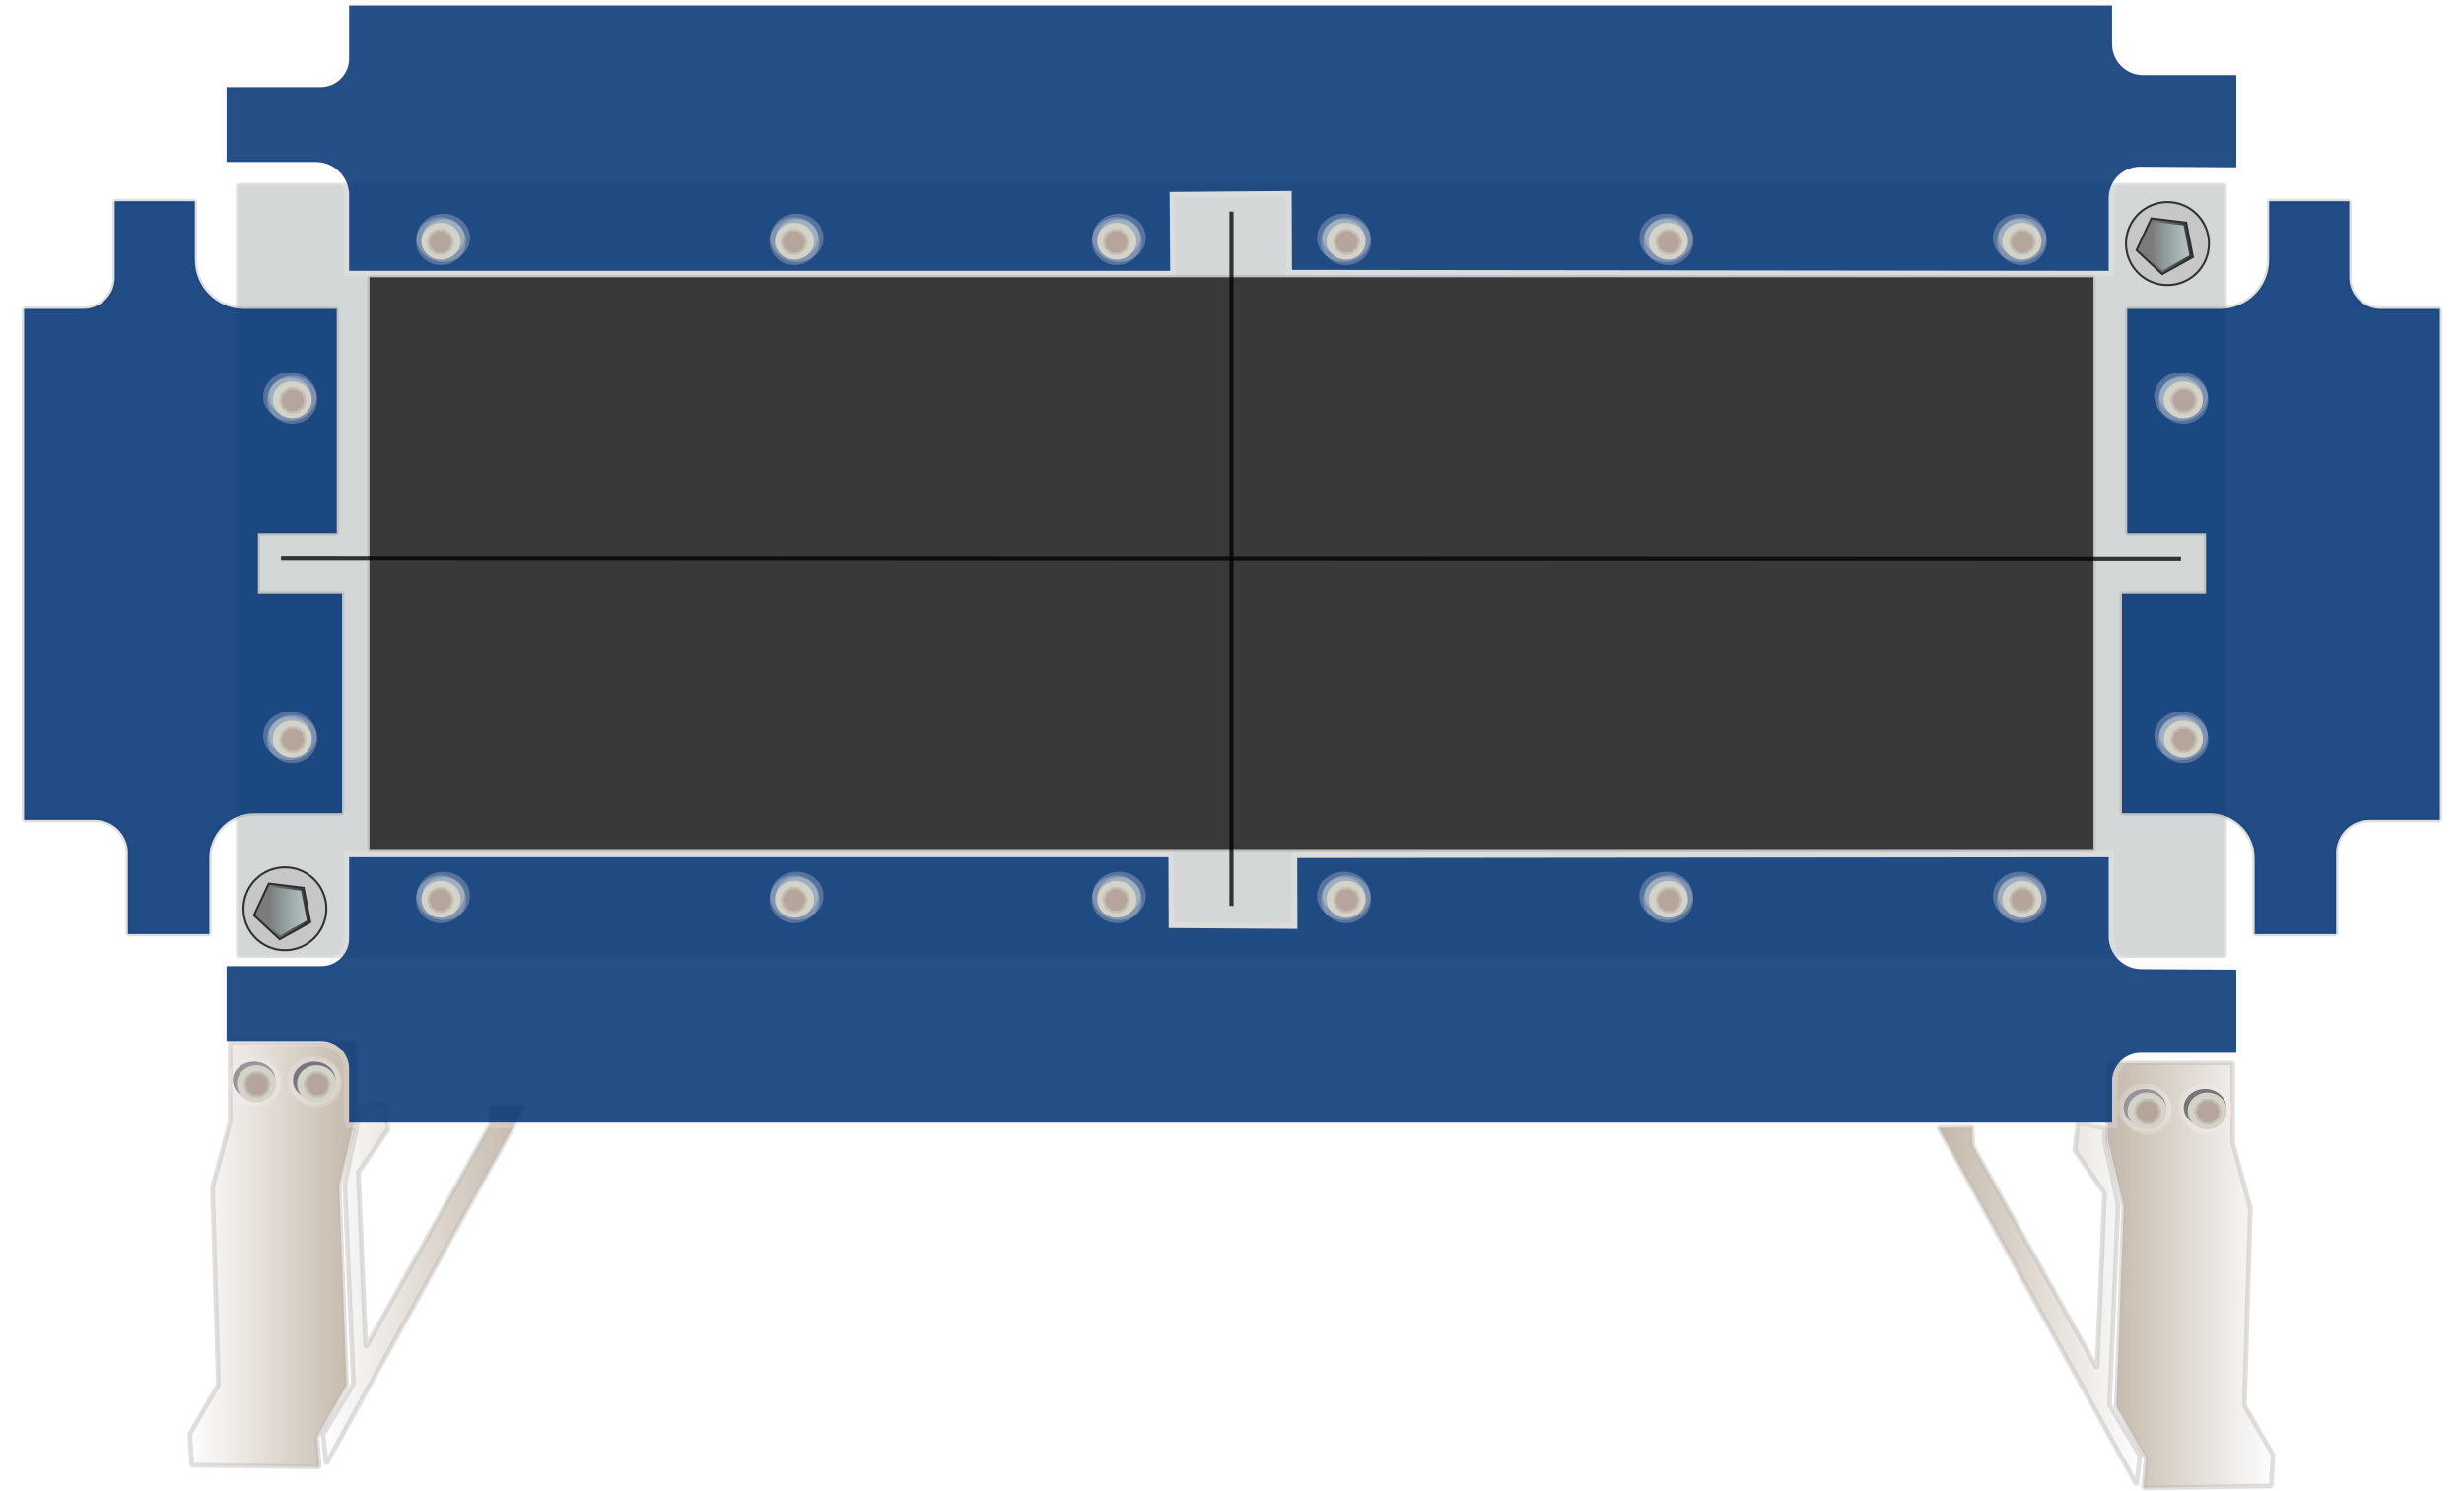
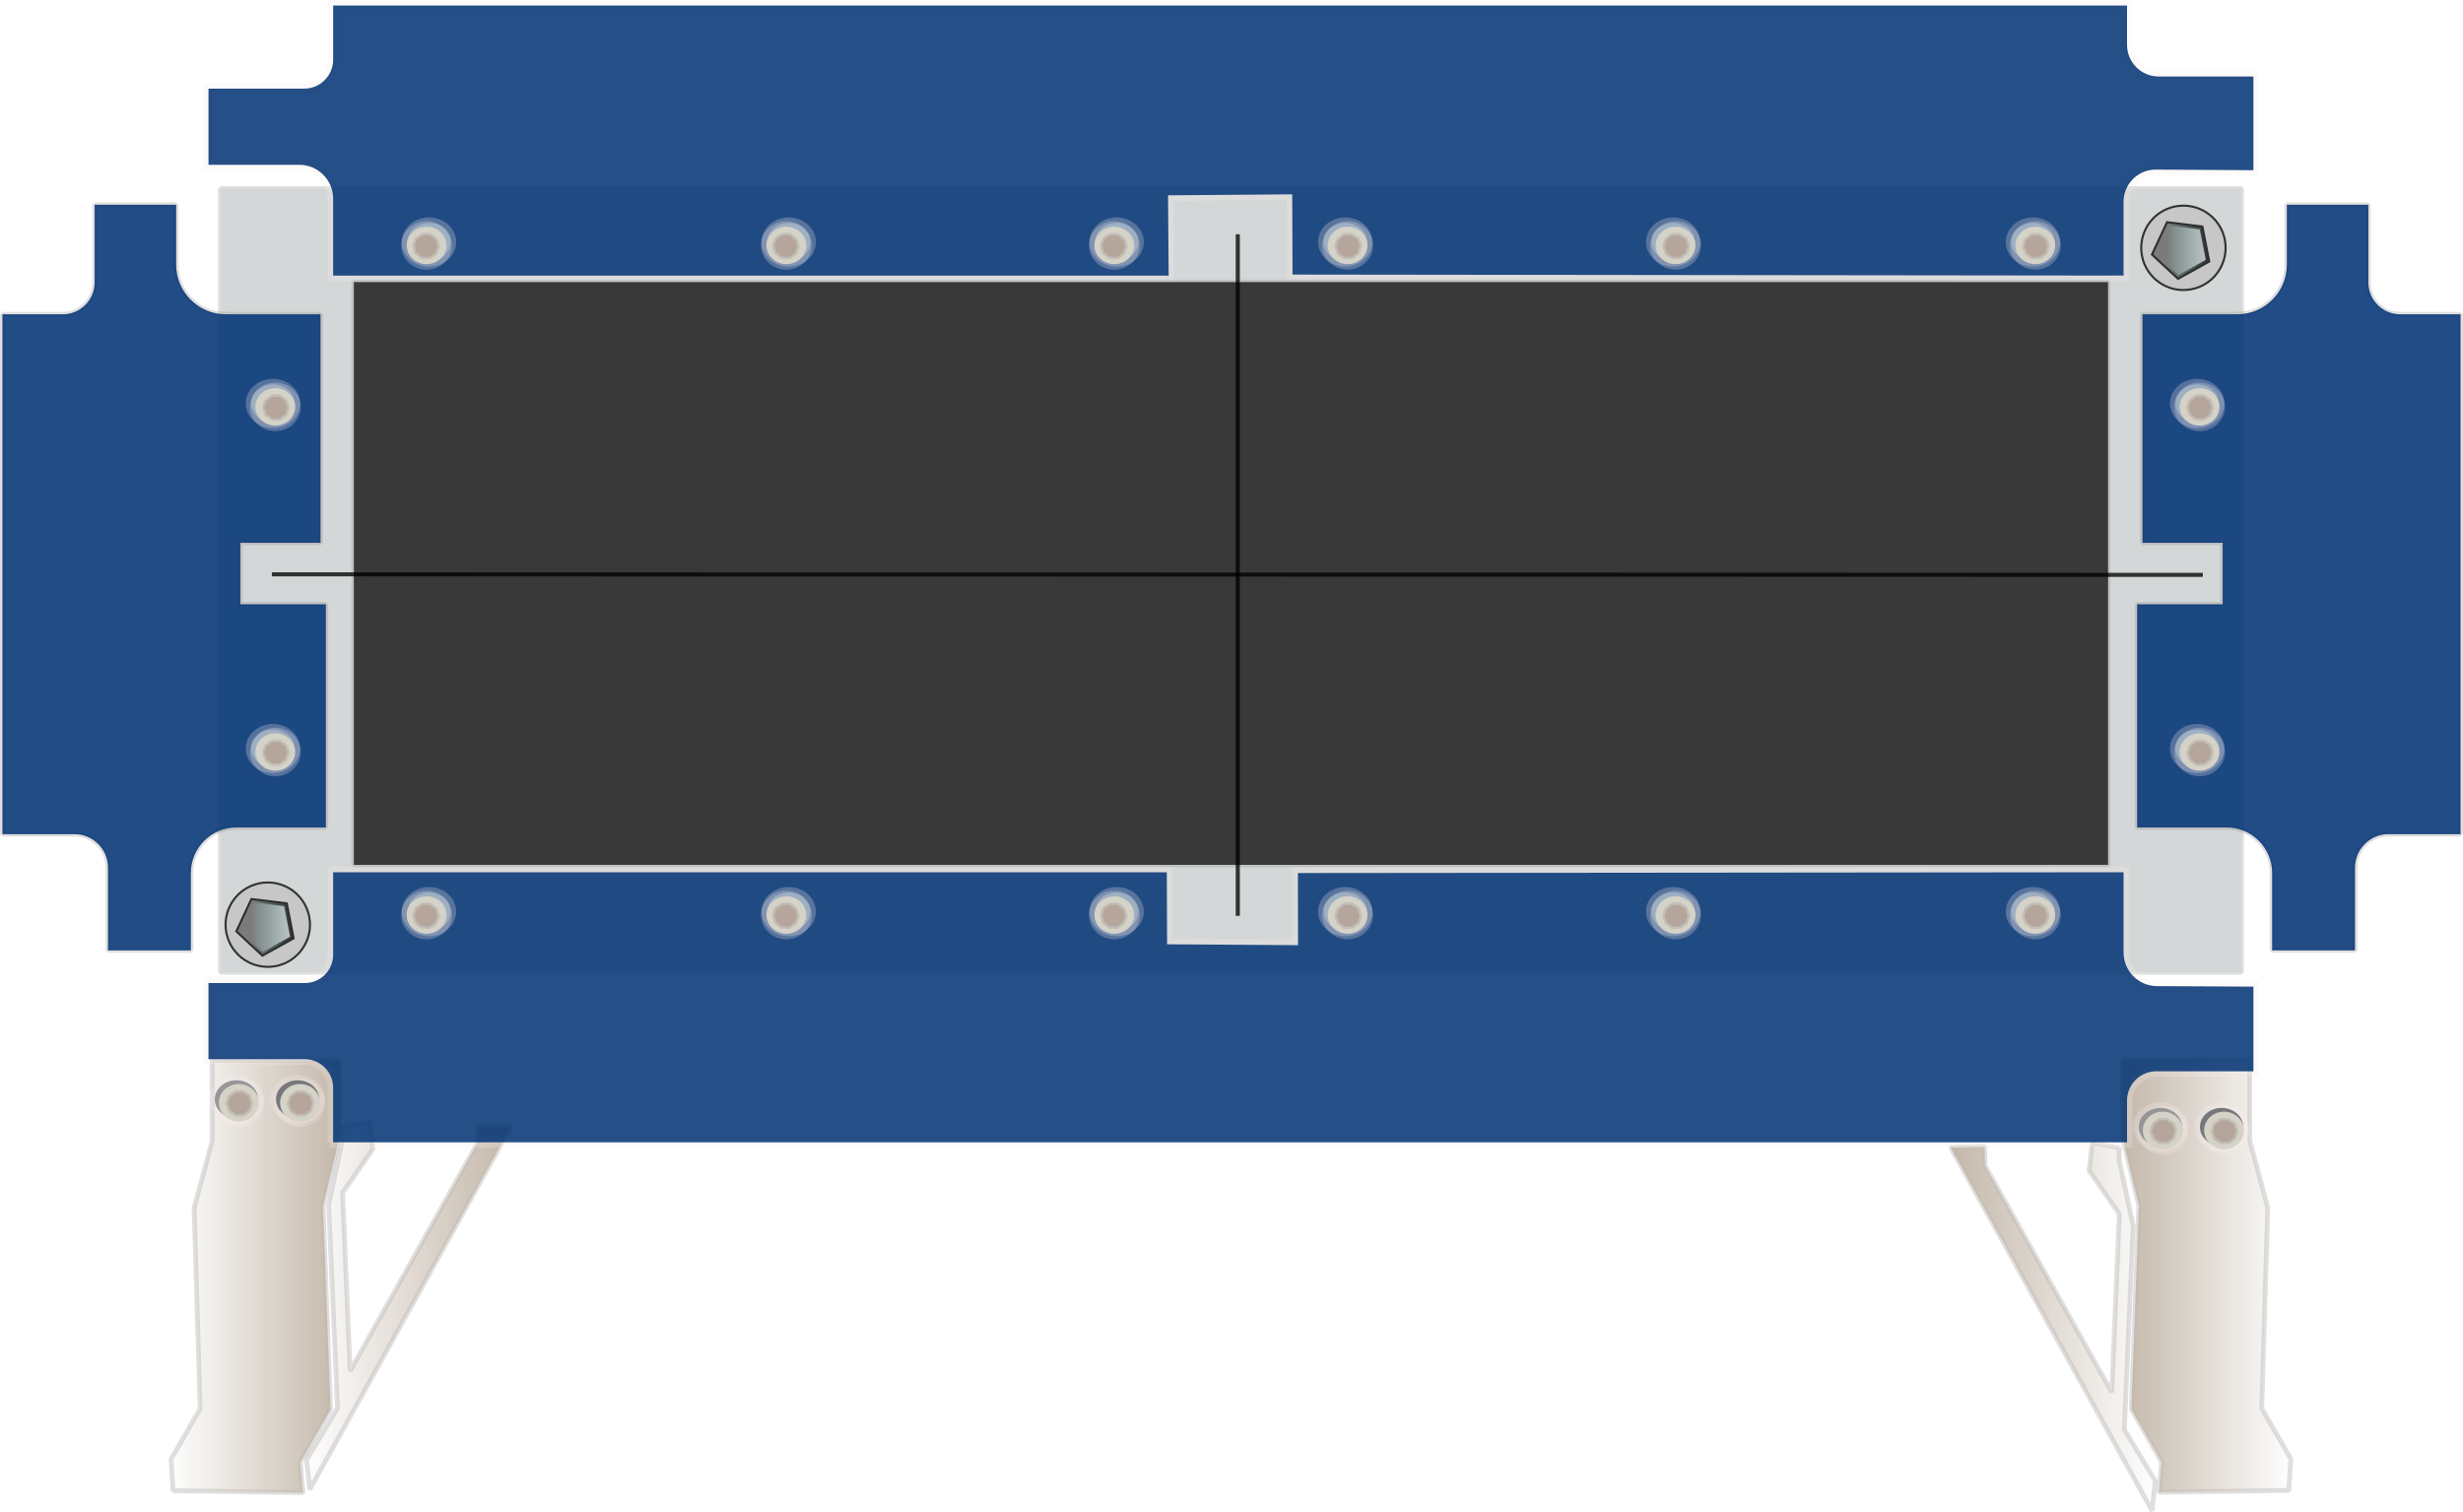
- <svg xmlns="http://www.w3.org/2000/svg" xmlns:xlink="http://www.w3.org/1999/xlink" width="120.004mm" height="72.59mm" viewBox="0 0 120.004 72.59" version="1.1" id="svg1" xml:space="preserve">
+ <svg xmlns="http://www.w3.org/2000/svg" xmlns:xlink="http://www.w3.org/1999/xlink" width="300mm" height="184.193mm" viewBox="0 0 300 184.193" version="1.1" id="svg1" xml:space="preserve">
  <defs id="defs1">
    <linearGradient id="linearGradient23">
      <stop style="stop-color:#7b7b7b;stop-opacity:1;" offset="0.273" id="stop23" />
      <stop style="stop-color:#669999;stop-opacity:0;" offset="1" id="stop24" />
    </linearGradient>
    <linearGradient id="linearGradient15">
      <stop style="stop-color:#c3b7a9;stop-opacity:1;" offset="0" id="stop15" />
      <stop style="stop-color:#c3b7a9;stop-opacity:0;" offset="1" id="stop16" />
    </linearGradient>
    <linearGradient xlink:href="#linearGradient15" id="linearGradient16" x1="135.638" y1="121.564" x2="145.654" y2="121.564" gradientUnits="userSpaceOnUse" />
-     <linearGradient xlink:href="#linearGradient15" id="linearGradient17" x1="143.858" y1="120.205" x2="152.143" y2="120.205" gradientUnits="userSpaceOnUse" />
+     <linearGradient xlink:href="#linearGradient15" id="linearGradient17" x1="143.858" y1="120.205" x2="152.143" y2="120.205" gradientUnits="userSpaceOnUse" gradientTransform="translate(0,-1.039697)" />
    <linearGradient xlink:href="#linearGradient15" id="linearGradient18" gradientUnits="userSpaceOnUse" x1="143.858" y1="120.205" x2="152.143" y2="120.205" />
    <linearGradient xlink:href="#linearGradient15" id="linearGradient19" gradientUnits="userSpaceOnUse" x1="135.638" y1="121.564" x2="145.654" y2="121.564" />
    <linearGradient xlink:href="#linearGradient23" id="linearGradient24" x1="144.917" y1="69.925" x2="148.467" y2="69.925" gradientUnits="userSpaceOnUse" />
    <linearGradient xlink:href="#linearGradient23" id="linearGradient25" gradientUnits="userSpaceOnUse" x1="144.917" y1="69.925" x2="148.467" y2="69.925" />
  </defs>
-   <g id="layer1" transform="translate(-41.32502,-58.07554)">
-     <g id="g19">
+   <g id="layer1" transform="translate(-42.38336,-59.61014)">
+     <g id="g19" transform="matrix(2.544813,0,0,2.544813,-65.47435,-88.18124)">
      <g id="g17">
-         <path style="fill:url(#linearGradient17);fill-opacity:1;stroke:#888383;stroke-width:0.229;stroke-linecap:square;stroke-linejoin:bevel;stroke-dasharray:none;stroke-opacity:0.26;paint-order:markers stroke fill" d="m 143.972,113.569 v -3.71 h 6.093 v 3.861 l 0.861,3.215 -0.288,9.604 1.391,2.41 -0.094,1.512 -6.213,0.09 0.121,-1.448 -1.448,-2.534 0.362,-9.742 z" id="path14" />
+         <path style="fill:url(#linearGradient17);fill-opacity:1;stroke:#888383;stroke-width:0.229;stroke-linecap:square;stroke-linejoin:bevel;stroke-dasharray:none;stroke-opacity:0.26;paint-order:markers stroke fill" d="m 143.972,112.53 v -3.71 h 6.093 v 3.861 l 0.861,3.215 -0.288,9.604 1.391,2.41 -0.094,1.512 -6.213,0.09 0.121,-1.448 -1.448,-2.534 0.362,-9.742 z" id="path14" />
        <path style="fill:url(#linearGradient16);fill-opacity:1;stroke:#888383;stroke-width:0.229;stroke-linecap:square;stroke-linejoin:bevel;stroke-dasharray:none;stroke-opacity:0.26;paint-order:markers stroke fill" d="m 135.738,112.996 9.652,17.404 0.151,-1.418 -1.478,-2.473 0.422,-9.742 -0.664,-3.137 v -0.603 l -1.297,-0.241 -0.151,1.327 1.448,2.081 -0.362,8.536 -6.063,-10.858 -0.03,-0.905 z" id="path15" />
        <g id="g20">
          <g id="g5-6-5" transform="translate(26.3977,10.47469)">
            <ellipse style="fill:#474e53;fill-opacity:1;stroke:#f9ebeb;stroke-width:0.529;stroke-linecap:square;stroke-opacity:0.26;paint-order:markers stroke fill" id="path3-2-7" cx="122.319" cy="101.551" rx="1.036" ry="0.912" />
            <ellipse style="fill:#d5d2c8;fill-opacity:1;stroke:#f9ebeb;stroke-width:0.529;stroke-linecap:square;stroke-opacity:0.26;paint-order:markers stroke fill" id="path4-9-4" cx="122.433" cy="101.715" rx="0.953" ry="0.897" />
            <path style="fill:#b6a59a;fill-opacity:1;stroke:#888383;stroke-width:0.899;stroke-linecap:square;stroke-linejoin:bevel;stroke-dasharray:none;stroke-opacity:0.26;paint-order:markers stroke fill" id="path5-1-1" d="m 125.675,106.045 -1.015,0.781 -1.361,0.068 -1.056,-0.724 -0.485,-1.274 0.362,-1.228 1.062,-0.855 1.28,-0.035 1.141,0.746 0.429,1.207 z" transform="matrix(0.2565516,0,0,0.2529005,90.67223,75.2357)" />
          </g>
          <g id="g5-6-5-8" transform="translate(23.46694,10.47469)">
            <ellipse style="fill:#75777b;fill-opacity:1;stroke:#f9ebeb;stroke-width:0.529;stroke-linecap:square;stroke-opacity:0.26;paint-order:markers stroke fill" id="path3-2-7-8" cx="122.319" cy="101.551" rx="1.036" ry="0.912" />
            <ellipse style="fill:#d5d2c8;fill-opacity:1;stroke:#f9ebeb;stroke-width:0.529;stroke-linecap:square;stroke-opacity:0.26;paint-order:markers stroke fill" id="path4-9-4-3" cx="122.433" cy="101.715" rx="0.953" ry="0.897" />
            <path style="fill:#b6a59a;fill-opacity:1;stroke:#888383;stroke-width:0.899;stroke-linecap:square;stroke-linejoin:bevel;stroke-dasharray:none;stroke-opacity:0.26;paint-order:markers stroke fill" id="path5-1-1-1" d="m 125.675,106.045 -1.015,0.781 -1.361,0.068 -1.056,-0.724 -0.485,-1.274 0.362,-1.228 1.062,-0.855 1.28,-0.035 1.141,0.746 0.429,1.207 z" transform="matrix(0.2565516,0,0,0.2529005,90.67223,75.2357)" />
          </g>
        </g>
      </g>
      <g id="g17-9" transform="matrix(-1,0,0,1,202.6011,-1.020592)">
        <path style="fill:url(#linearGradient18);fill-opacity:1;stroke:#888383;stroke-width:0.229;stroke-linecap:square;stroke-linejoin:bevel;stroke-dasharray:none;stroke-opacity:0.26;paint-order:markers stroke fill" d="m 143.972,113.569 v -3.71 h 6.093 v 3.861 l 0.861,3.215 -0.288,9.604 1.391,2.41 -0.094,1.512 -6.213,0.09 0.121,-1.448 -1.448,-2.534 0.362,-9.742 z" id="path14-6" />
        <path style="fill:url(#linearGradient19);fill-opacity:1;stroke:#888383;stroke-width:0.229;stroke-linecap:square;stroke-linejoin:bevel;stroke-dasharray:none;stroke-opacity:0.26;paint-order:markers stroke fill" d="m 135.738,112.996 9.652,17.404 0.151,-1.418 -1.478,-2.473 0.422,-9.742 -0.664,-3.137 v -0.603 l -1.297,-0.241 -0.151,1.327 1.448,2.081 -0.362,8.536 -6.063,-10.858 -0.03,-0.905 z" id="path15-2" />
        <g id="g20-7" transform="matrix(-1,0,0,1,294.6875,-0.3033508)">
          <g id="g5-6-5-6" transform="translate(26.3977,10.47469)">
            <ellipse style="fill:#474e53;fill-opacity:1;stroke:#f9ebeb;stroke-width:0.529;stroke-linecap:square;stroke-opacity:0.26;paint-order:markers stroke fill" id="path3-2-7-4" cx="122.319" cy="101.551" rx="1.036" ry="0.912" />
            <ellipse style="fill:#d5d2c8;fill-opacity:1;stroke:#f9ebeb;stroke-width:0.529;stroke-linecap:square;stroke-opacity:0.26;paint-order:markers stroke fill" id="path4-9-4-30" cx="122.433" cy="101.715" rx="0.953" ry="0.897" />
            <path style="fill:#b6a59a;fill-opacity:1;stroke:#888383;stroke-width:0.899;stroke-linecap:square;stroke-linejoin:bevel;stroke-dasharray:none;stroke-opacity:0.26;paint-order:markers stroke fill" id="path5-1-1-3" d="m 125.675,106.045 -1.015,0.781 -1.361,0.068 -1.056,-0.724 -0.485,-1.274 0.362,-1.228 1.062,-0.855 1.28,-0.035 1.141,0.746 0.429,1.207 z" transform="matrix(0.2565516,0,0,0.2529005,90.67223,75.2357)" />
          </g>
          <g id="g5-6-5-8-0" transform="translate(23.46694,10.47469)">
            <ellipse style="fill:#75777b;fill-opacity:1;stroke:#f9ebeb;stroke-width:0.529;stroke-linecap:square;stroke-opacity:0.26;paint-order:markers stroke fill" id="path3-2-7-8-9" cx="122.319" cy="101.551" rx="1.036" ry="0.912" />
            <ellipse style="fill:#d5d2c8;fill-opacity:1;stroke:#f9ebeb;stroke-width:0.529;stroke-linecap:square;stroke-opacity:0.26;paint-order:markers stroke fill" id="path4-9-4-3-2" cx="122.433" cy="101.715" rx="0.953" ry="0.897" />
            <path style="fill:#b6a59a;fill-opacity:1;stroke:#888383;stroke-width:0.899;stroke-linecap:square;stroke-linejoin:bevel;stroke-dasharray:none;stroke-opacity:0.26;paint-order:markers stroke fill" id="path5-1-1-1-5" d="m 125.675,106.045 -1.015,0.781 -1.361,0.068 -1.056,-0.724 -0.485,-1.274 0.362,-1.228 1.062,-0.855 1.28,-0.035 1.141,0.746 0.429,1.207 z" transform="matrix(0.2565516,0,0,0.2529005,90.67223,75.2357)" />
          </g>
        </g>
      </g>
    </g>
-     <g id="g25">
+     <g id="g25" transform="matrix(2.544813,0,0,2.544813,-65.47435,-88.18124)">
      <rect style="fill:#d4d7d7;fill-opacity:1;stroke:#888383;stroke-width:0.229;stroke-linecap:square;stroke-linejoin:bevel;stroke-dasharray:none;stroke-opacity:0.26;paint-order:markers stroke fill" id="rect14" width="96.735" height="37.517" x="52.933" y="67.102" />
      <g id="g22">
        <g id="g24">
          <circle style="fill:#c7c7c7;fill-opacity:1;stroke:#000000;stroke-width:0.2;stroke-linecap:square;stroke-dasharray:none;stroke-opacity:0.768;paint-order:markers stroke fill" id="path21" cx="146.888" cy="69.94" r="1.97" />
          <path style="fill:url(#linearGradient24);fill-opacity:1;stroke:#000000;stroke-width:0.248;stroke-linecap:square;stroke-dasharray:none;stroke-opacity:0.768;paint-order:markers stroke fill" id="path22" d="m 145.924,68.305 1.236,0.149 0.778,0.096 0.24,1.222 0.149,0.77 -1.088,0.606 -0.686,0.38 -0.912,-0.847 -0.573,-0.535 0.524,-1.13 z" transform="matrix(0.8049712,0,0,0.8048127,28.66868,13.79495)" />
        </g>
        <g id="g24-6" transform="translate(-91.68784,32.40134)">
          <circle style="fill:#c7c7c7;fill-opacity:1;stroke:#000000;stroke-width:0.2;stroke-linecap:square;stroke-dasharray:none;stroke-opacity:0.768;paint-order:markers stroke fill" id="path21-0" cx="146.888" cy="69.94" r="1.97" />
          <path style="fill:url(#linearGradient25);fill-opacity:1;stroke:#000000;stroke-width:0.248;stroke-linecap:square;stroke-dasharray:none;stroke-opacity:0.768;paint-order:markers stroke fill" id="path22-6" d="m 145.924,68.305 1.236,0.149 0.778,0.096 0.24,1.222 0.149,0.77 -1.088,0.606 -0.686,0.38 -0.912,-0.847 -0.573,-0.535 0.524,-1.13 z" transform="matrix(0.8049712,0,0,0.8048127,28.66868,13.79495)" />
        </g>
      </g>
    </g>
-     <path style="fill:#063676;fill-opacity:0.875;stroke:#f9ebeb;stroke-width:0.529;stroke-linecap:square;stroke-opacity:0.26;paint-order:markers stroke fill" d="m 144.414,58.34 v 1.882 a 1.516,1.516 45 0 0 1.516,1.516 h 4.534 v 4.486 l -4.669,-0.029 a 1.537,1.537 135.177 0 0 -1.547,1.537 v 3.536 l -39.776,-0.048 -0.015,-3.841 -5.944,0.047 0.03,3.842 H 58.553 V 67.587 A 1.622,1.622 45 0 0 56.931,65.965 H 52.586 V 62.318 h 4.58 a 1.387,1.387 135 0 0 1.387,-1.387 v -2.591 z" id="path1" transform="translate(-0.224226)" />
-     <path style="fill:#063676;fill-opacity:0.875;stroke:#f9ebeb;stroke-width:0.529;stroke-linecap:square;stroke-opacity:0.26;paint-order:markers stroke fill" d="m 57.994,112.759 h 86.027 v -1.999 a 1.399,1.399 135 0 1 1.399,-1.399 h 4.651 v -4.054 l -4.617,-0.024 a 1.607,1.607 45.151 0 1 -1.599,-1.607 v -3.845 l -39.52,0.039 0.008,3.453 -6.268,-0.043 -0.014,-3.449 H 58.159 v 3.952 a 1.352,1.352 135 0 1 -1.352,1.352 l -4.616,0 v 3.647 h 4.606 a 1.361,1.361 45 0 1 1.361,1.361 l 0,2.617 z" id="path2" transform="translate(0.1691905)" />
-     <g id="g12">
+     <path style="fill:#063676;fill-opacity:0.875;stroke:#f9ebeb;stroke-width:0.529;stroke-linecap:square;stroke-opacity:0.26;paint-order:markers stroke fill" d="m 144.414,58.34 v 1.882 a 1.516,1.516 45 0 0 1.516,1.516 h 4.534 v 4.486 l -4.669,-0.029 a 1.537,1.537 135.177 0 0 -1.547,1.537 v 3.536 l -39.776,-0.048 -0.015,-3.841 -5.944,0.047 0.03,3.842 H 58.553 l 0,-3.682 A 1.622,1.622 45 0 0 56.931,65.965 H 52.586 V 62.318 h 4.58 a 1.387,1.387 135 0 0 1.387,-1.387 v -2.591 z" id="path1" transform="matrix(2.544813,0,0,2.544813,-66.04497,-88.18124)" />
+     <path style="fill:#063676;fill-opacity:0.875;stroke:#f9ebeb;stroke-width:0.529;stroke-linecap:square;stroke-opacity:0.26;paint-order:markers stroke fill" d="m 57.994,112.759 h 86.027 v -1.999 a 1.399,1.399 135 0 1 1.399,-1.399 h 4.651 v -4.054 l -4.617,-0.024 a 1.607,1.607 45.151 0 1 -1.599,-1.607 v -3.845 l -39.52,0.039 0.008,3.453 -6.268,-0.043 -0.014,-3.449 H 58.159 v 3.952 a 1.352,1.352 135 0 1 -1.352,1.352 l -4.616,0 v 3.647 h 4.606 a 1.361,1.361 45 0 1 1.361,1.361 l 0,2.617 z" id="path2" transform="matrix(2.544813,0,0,2.544813,-65.04379,-88.18124)" />
+     <g id="g12" transform="matrix(2.544813,0,0,2.544813,-65.47435,-88.18124)">
      <g id="g13">
-         <path style="fill:#063676;fill-opacity:0.888;stroke:#888383;stroke-width:0.229;stroke-linecap:square;stroke-linejoin:bevel;stroke-dasharray:none;stroke-opacity:0.26;paint-order:markers stroke fill" d="m 146.18,73.122 h 4.337 a 2.38,2.38 135 0 0 2.38,-2.38 v -2.866 h 3.902 v 3.717 a 1.529,1.529 45 0 0 1.529,1.529 h 2.885 v 24.886 h -3.445 a 1.609,1.609 135 0 0 -1.609,1.609 v 3.957 h -3.966 v -3.704 a 2.182,2.182 45 0 0 -2.182,-2.182 h -4.28 V 87.004 h 4.094 v -2.943 h -3.838 V 73.122 Z" id="path12" transform="matrix(-1,0,0,1,203.7119,0)" />
+         <path style="fill:#063676;fill-opacity:0.888;stroke:#888383;stroke-width:0.229;stroke-linecap:square;stroke-linejoin:bevel;stroke-dasharray:none;stroke-opacity:0.26;paint-order:markers stroke fill" d="m 146.18,73.122 h 4.337 a 2.38,2.38 135 0 0 2.38,-2.38 v -2.866 h 3.902 v 3.717 a 1.529,1.529 45 0 0 1.529,1.529 h 2.885 v 24.886 l -3.445,0 a 1.609,1.609 135 0 0 -1.609,1.609 v 3.957 h -3.966 v -3.704 a 2.182,2.182 45 0 0 -2.182,-2.182 h -4.28 V 87.004 h 4.094 v -2.943 h -3.838 V 73.122 Z" id="path12" transform="matrix(-1,0,0,1,203.7119,0)" />
        <g id="g9-1" transform="translate(-92.58984,-0.2005621)">
          <g id="g5-68-0-0" transform="translate(25.71696,-7.439679)">
            <ellipse style="fill:#7e9bb3;fill-opacity:1;stroke:#f9ebeb;stroke-width:0.529;stroke-linecap:square;stroke-opacity:0.26;paint-order:markers stroke fill" id="path3-8-8-3" cx="122.319" cy="101.551" rx="1.036" ry="0.912" />
            <ellipse style="fill:#d5d2c8;fill-opacity:1;stroke:#f9ebeb;stroke-width:0.529;stroke-linecap:square;stroke-opacity:0.26;paint-order:markers stroke fill" id="path4-4-8-0" cx="122.433" cy="101.715" rx="0.953" ry="0.897" />
            <path style="fill:#b6a59a;fill-opacity:1;stroke:#888383;stroke-width:0.899;stroke-linecap:square;stroke-linejoin:bevel;stroke-dasharray:none;stroke-opacity:0.26;paint-order:markers stroke fill" id="path5-3-5-4" d="m 125.675,106.045 -1.015,0.781 -1.361,0.068 -1.056,-0.724 -0.485,-1.274 0.362,-1.228 1.062,-0.855 1.28,-0.035 1.141,0.746 0.429,1.207 z" transform="matrix(0.2565516,0,0,0.2529005,90.67223,75.2357)" />
          </g>
          <g id="g5-6-0-5-4" transform="translate(25.71696,-23.96136)">
            <ellipse style="fill:#7e9bb3;fill-opacity:1;stroke:#f9ebeb;stroke-width:0.529;stroke-linecap:square;stroke-opacity:0.26;paint-order:markers stroke fill" id="path3-2-6-6-4" cx="122.319" cy="101.551" rx="1.036" ry="0.912" />
            <ellipse style="fill:#d5d2c8;fill-opacity:1;stroke:#f9ebeb;stroke-width:0.529;stroke-linecap:square;stroke-opacity:0.26;paint-order:markers stroke fill" id="path4-9-8-11-4" cx="122.433" cy="101.715" rx="0.953" ry="0.897" />
            <path style="fill:#b6a59a;fill-opacity:1;stroke:#888383;stroke-width:0.899;stroke-linecap:square;stroke-linejoin:bevel;stroke-dasharray:none;stroke-opacity:0.26;paint-order:markers stroke fill" id="path5-1-9-59-7" d="m 125.675,106.045 -1.015,0.781 -1.361,0.068 -1.056,-0.724 -0.485,-1.274 0.362,-1.228 1.062,-0.855 1.28,-0.035 1.141,0.746 0.429,1.207 z" transform="matrix(0.2565516,0,0,0.2529005,90.67223,75.2357)" />
          </g>
        </g>
      </g>
    </g>
-     <g id="g11" transform="translate(0.1208074)">
+     <g id="g11" transform="matrix(2.544813,0,0,2.544813,-65.16692,-88.18124)">
      <g id="g8" transform="translate(0,0.04503558)">
        <g id="g6" transform="translate(0.02668511)">
          <g id="g5" transform="translate(0,0.1194412)">
            <ellipse style="fill:#7e9bb3;fill-opacity:1;stroke:#f9ebeb;stroke-width:0.529;stroke-linecap:square;stroke-opacity:0.26;paint-order:markers stroke fill" id="path3" cx="122.319" cy="101.551" rx="1.036" ry="0.912" />
            <ellipse style="fill:#d5d2c8;fill-opacity:1;stroke:#f9ebeb;stroke-width:0.529;stroke-linecap:square;stroke-opacity:0.26;paint-order:markers stroke fill" id="path4" cx="122.433" cy="101.715" rx="0.953" ry="0.897" />
            <path style="fill:#b6a59a;fill-opacity:1;stroke:#888383;stroke-width:0.899;stroke-linecap:square;stroke-linejoin:bevel;stroke-dasharray:none;stroke-opacity:0.26;paint-order:markers stroke fill" id="path5" d="m 125.675,106.045 -1.015,0.781 -1.361,0.068 -1.056,-0.724 -0.485,-1.274 0.362,-1.228 1.062,-0.855 1.28,-0.035 1.141,0.746 0.429,1.207 z" transform="matrix(0.2565516,0,0,0.2529005,90.67223,75.2357)" />
          </g>
          <g id="g5-9" transform="translate(-15.69594,0.1194412)">
            <ellipse style="fill:#7e9bb3;fill-opacity:1;stroke:#f9ebeb;stroke-width:0.529;stroke-linecap:square;stroke-opacity:0.26;paint-order:markers stroke fill" id="path3-3" cx="122.319" cy="101.551" rx="1.036" ry="0.912" />
            <ellipse style="fill:#d5d2c8;fill-opacity:1;stroke:#f9ebeb;stroke-width:0.529;stroke-linecap:square;stroke-opacity:0.26;paint-order:markers stroke fill" id="path4-6" cx="122.433" cy="101.715" rx="0.953" ry="0.897" />
            <path style="fill:#b6a59a;fill-opacity:1;stroke:#888383;stroke-width:0.899;stroke-linecap:square;stroke-linejoin:bevel;stroke-dasharray:none;stroke-opacity:0.26;paint-order:markers stroke fill" id="path5-0" d="m 125.675,106.045 -1.015,0.781 -1.361,0.068 -1.056,-0.724 -0.485,-1.274 0.362,-1.228 1.062,-0.855 1.28,-0.035 1.141,0.746 0.429,1.207 z" transform="matrix(0.2565516,0,0,0.2529005,90.67223,75.2357)" />
          </g>
          <g id="g5-6" transform="translate(17.21825,0.1194412)">
            <ellipse style="fill:#7e9bb3;fill-opacity:1;stroke:#f9ebeb;stroke-width:0.529;stroke-linecap:square;stroke-opacity:0.26;paint-order:markers stroke fill" id="path3-2" cx="122.319" cy="101.551" rx="1.036" ry="0.912" />
            <ellipse style="fill:#d5d2c8;fill-opacity:1;stroke:#f9ebeb;stroke-width:0.529;stroke-linecap:square;stroke-opacity:0.26;paint-order:markers stroke fill" id="path4-9" cx="122.433" cy="101.715" rx="0.953" ry="0.897" />
            <path style="fill:#b6a59a;fill-opacity:1;stroke:#888383;stroke-width:0.899;stroke-linecap:square;stroke-linejoin:bevel;stroke-dasharray:none;stroke-opacity:0.26;paint-order:markers stroke fill" id="path5-1" d="m 125.675,106.045 -1.015,0.781 -1.361,0.068 -1.056,-0.724 -0.485,-1.274 0.362,-1.228 1.062,-0.855 1.28,-0.035 1.141,0.746 0.429,1.207 z" transform="matrix(0.2565516,0,0,0.2529005,90.67223,75.2357)" />
          </g>
        </g>
        <g id="g6-8" transform="translate(0.02668511,-32.055)">
          <g id="g5-68" transform="translate(0,0.1194412)">
            <ellipse style="fill:#7e9bb3;fill-opacity:1;stroke:#f9ebeb;stroke-width:0.529;stroke-linecap:square;stroke-opacity:0.26;paint-order:markers stroke fill" id="path3-8" cx="122.319" cy="101.551" rx="1.036" ry="0.912" />
            <ellipse style="fill:#d5d2c8;fill-opacity:1;stroke:#f9ebeb;stroke-width:0.529;stroke-linecap:square;stroke-opacity:0.26;paint-order:markers stroke fill" id="path4-4" cx="122.433" cy="101.715" rx="0.953" ry="0.897" />
            <path style="fill:#b6a59a;fill-opacity:1;stroke:#888383;stroke-width:0.899;stroke-linecap:square;stroke-linejoin:bevel;stroke-dasharray:none;stroke-opacity:0.26;paint-order:markers stroke fill" id="path5-3" d="m 125.675,106.045 -1.015,0.781 -1.361,0.068 -1.056,-0.724 -0.485,-1.274 0.362,-1.228 1.062,-0.855 1.28,-0.035 1.141,0.746 0.429,1.207 z" transform="matrix(0.2565516,0,0,0.2529005,90.67223,75.2357)" />
          </g>
          <g id="g5-9-1" transform="translate(-15.69594,0.1194412)">
            <ellipse style="fill:#7e9bb3;fill-opacity:1;stroke:#f9ebeb;stroke-width:0.529;stroke-linecap:square;stroke-opacity:0.26;paint-order:markers stroke fill" id="path3-3-4" cx="122.319" cy="101.551" rx="1.036" ry="0.912" />
            <ellipse style="fill:#d5d2c8;fill-opacity:1;stroke:#f9ebeb;stroke-width:0.529;stroke-linecap:square;stroke-opacity:0.26;paint-order:markers stroke fill" id="path4-6-9" cx="122.433" cy="101.715" rx="0.953" ry="0.897" />
            <path style="fill:#b6a59a;fill-opacity:1;stroke:#888383;stroke-width:0.899;stroke-linecap:square;stroke-linejoin:bevel;stroke-dasharray:none;stroke-opacity:0.26;paint-order:markers stroke fill" id="path5-0-2" d="m 125.675,106.045 -1.015,0.781 -1.361,0.068 -1.056,-0.724 -0.485,-1.274 0.362,-1.228 1.062,-0.855 1.28,-0.035 1.141,0.746 0.429,1.207 z" transform="matrix(0.2565516,0,0,0.2529005,90.67223,75.2357)" />
          </g>
          <g id="g5-6-0" transform="translate(17.21825,0.1194412)">
            <ellipse style="fill:#7e9bb3;fill-opacity:1;stroke:#f9ebeb;stroke-width:0.529;stroke-linecap:square;stroke-opacity:0.26;paint-order:markers stroke fill" id="path3-2-6" cx="122.319" cy="101.551" rx="1.036" ry="0.912" />
            <ellipse style="fill:#d5d2c8;fill-opacity:1;stroke:#f9ebeb;stroke-width:0.529;stroke-linecap:square;stroke-opacity:0.26;paint-order:markers stroke fill" id="path4-9-8" cx="122.433" cy="101.715" rx="0.953" ry="0.897" />
            <path style="fill:#b6a59a;fill-opacity:1;stroke:#888383;stroke-width:0.899;stroke-linecap:square;stroke-linejoin:bevel;stroke-dasharray:none;stroke-opacity:0.26;paint-order:markers stroke fill" id="path5-1-9" d="m 125.675,106.045 -1.015,0.781 -1.361,0.068 -1.056,-0.724 -0.485,-1.274 0.362,-1.228 1.062,-0.855 1.28,-0.035 1.141,0.746 0.429,1.207 z" transform="matrix(0.2565516,0,0,0.2529005,90.67223,75.2357)" />
          </g>
        </g>
      </g>
      <g id="g7" transform="translate(0,-0.0450355)">
        <g id="g6-4" transform="matrix(-1,0,0,1,202.3328,0.09007117)">
          <g id="g5-95" transform="translate(0,0.1194412)">
            <ellipse style="fill:#7e9bb3;fill-opacity:1;stroke:#f9ebeb;stroke-width:0.529;stroke-linecap:square;stroke-opacity:0.26;paint-order:markers stroke fill" id="path3-0" cx="122.319" cy="101.551" rx="1.036" ry="0.912" />
            <ellipse style="fill:#d5d2c8;fill-opacity:1;stroke:#f9ebeb;stroke-width:0.529;stroke-linecap:square;stroke-opacity:0.26;paint-order:markers stroke fill" id="path4-48" cx="122.433" cy="101.715" rx="0.953" ry="0.897" />
            <path style="fill:#b6a59a;fill-opacity:1;stroke:#888383;stroke-width:0.899;stroke-linecap:square;stroke-linejoin:bevel;stroke-dasharray:none;stroke-opacity:0.26;paint-order:markers stroke fill" id="path5-7" d="m 125.675,106.045 -1.015,0.781 -1.361,0.068 -1.056,-0.724 -0.485,-1.274 0.362,-1.228 1.062,-0.855 1.28,-0.035 1.141,0.746 0.429,1.207 z" transform="matrix(0.2565516,0,0,0.2529005,90.67223,75.2357)" />
          </g>
          <g id="g5-9-17" transform="translate(-15.69594,0.1194412)">
            <ellipse style="fill:#7e9bb3;fill-opacity:1;stroke:#f9ebeb;stroke-width:0.529;stroke-linecap:square;stroke-opacity:0.26;paint-order:markers stroke fill" id="path3-3-2" cx="122.319" cy="101.551" rx="1.036" ry="0.912" />
            <ellipse style="fill:#d5d2c8;fill-opacity:1;stroke:#f9ebeb;stroke-width:0.529;stroke-linecap:square;stroke-opacity:0.26;paint-order:markers stroke fill" id="path4-6-7" cx="122.433" cy="101.715" rx="0.953" ry="0.897" />
            <path style="fill:#b6a59a;fill-opacity:1;stroke:#888383;stroke-width:0.899;stroke-linecap:square;stroke-linejoin:bevel;stroke-dasharray:none;stroke-opacity:0.26;paint-order:markers stroke fill" id="path5-0-22" d="m 125.675,106.045 -1.015,0.781 -1.361,0.068 -1.056,-0.724 -0.485,-1.274 0.362,-1.228 1.062,-0.855 1.28,-0.035 1.141,0.746 0.429,1.207 z" transform="matrix(0.2565516,0,0,0.2529005,90.67223,75.2357)" />
          </g>
          <g id="g5-6-6" transform="translate(17.21825,0.1194412)">
            <ellipse style="fill:#7e9bb3;fill-opacity:1;stroke:#f9ebeb;stroke-width:0.529;stroke-linecap:square;stroke-opacity:0.26;paint-order:markers stroke fill" id="path3-2-1" cx="122.319" cy="101.551" rx="1.036" ry="0.912" />
            <ellipse style="fill:#d5d2c8;fill-opacity:1;stroke:#f9ebeb;stroke-width:0.529;stroke-linecap:square;stroke-opacity:0.26;paint-order:markers stroke fill" id="path4-9-0" cx="122.433" cy="101.715" rx="0.953" ry="0.897" />
            <path style="fill:#b6a59a;fill-opacity:1;stroke:#888383;stroke-width:0.899;stroke-linecap:square;stroke-linejoin:bevel;stroke-dasharray:none;stroke-opacity:0.26;paint-order:markers stroke fill" id="path5-1-6" d="m 125.675,106.045 -1.015,0.781 -1.361,0.068 -1.056,-0.724 -0.485,-1.274 0.362,-1.228 1.062,-0.855 1.28,-0.035 1.141,0.746 0.429,1.207 z" transform="matrix(0.2565516,0,0,0.2529005,90.67223,75.2357)" />
          </g>
        </g>
        <g id="g6-8-1" transform="matrix(-1,0,0,1,202.3328,-31.96493)">
          <g id="g5-68-5" transform="translate(0,0.1194412)">
            <ellipse style="fill:#7e9bb3;fill-opacity:1;stroke:#f9ebeb;stroke-width:0.529;stroke-linecap:square;stroke-opacity:0.26;paint-order:markers stroke fill" id="path3-8-9" cx="122.319" cy="101.551" rx="1.036" ry="0.912" />
            <ellipse style="fill:#d5d2c8;fill-opacity:1;stroke:#f9ebeb;stroke-width:0.529;stroke-linecap:square;stroke-opacity:0.26;paint-order:markers stroke fill" id="path4-4-4" cx="122.433" cy="101.715" rx="0.953" ry="0.897" />
            <path style="fill:#b6a59a;fill-opacity:1;stroke:#888383;stroke-width:0.899;stroke-linecap:square;stroke-linejoin:bevel;stroke-dasharray:none;stroke-opacity:0.26;paint-order:markers stroke fill" id="path5-3-9" d="m 125.675,106.045 -1.015,0.781 -1.361,0.068 -1.056,-0.724 -0.485,-1.274 0.362,-1.228 1.062,-0.855 1.28,-0.035 1.141,0.746 0.429,1.207 z" transform="matrix(0.2565516,0,0,0.2529005,90.67223,75.2357)" />
          </g>
          <g id="g5-9-1-0" transform="translate(-15.69594,0.1194412)">
            <ellipse style="fill:#7e9bb3;fill-opacity:1;stroke:#f9ebeb;stroke-width:0.529;stroke-linecap:square;stroke-opacity:0.26;paint-order:markers stroke fill" id="path3-3-4-9" cx="122.319" cy="101.551" rx="1.036" ry="0.912" />
            <ellipse style="fill:#d5d2c8;fill-opacity:1;stroke:#f9ebeb;stroke-width:0.529;stroke-linecap:square;stroke-opacity:0.26;paint-order:markers stroke fill" id="path4-6-9-1" cx="122.433" cy="101.715" rx="0.953" ry="0.897" />
            <path style="fill:#b6a59a;fill-opacity:1;stroke:#888383;stroke-width:0.899;stroke-linecap:square;stroke-linejoin:bevel;stroke-dasharray:none;stroke-opacity:0.26;paint-order:markers stroke fill" id="path5-0-2-7" d="m 125.675,106.045 -1.015,0.781 -1.361,0.068 -1.056,-0.724 -0.485,-1.274 0.362,-1.228 1.062,-0.855 1.28,-0.035 1.141,0.746 0.429,1.207 z" transform="matrix(0.2565516,0,0,0.2529005,90.67223,75.2357)" />
          </g>
          <g id="g5-6-0-7" transform="translate(17.21825,0.1194412)">
            <ellipse style="fill:#7e9bb3;fill-opacity:1;stroke:#f9ebeb;stroke-width:0.529;stroke-linecap:square;stroke-opacity:0.26;paint-order:markers stroke fill" id="path3-2-6-1" cx="122.319" cy="101.551" rx="1.036" ry="0.912" />
            <ellipse style="fill:#d5d2c8;fill-opacity:1;stroke:#f9ebeb;stroke-width:0.529;stroke-linecap:square;stroke-opacity:0.26;paint-order:markers stroke fill" id="path4-9-8-1" cx="122.433" cy="101.715" rx="0.953" ry="0.897" />
            <path style="fill:#b6a59a;fill-opacity:1;stroke:#888383;stroke-width:0.899;stroke-linecap:square;stroke-linejoin:bevel;stroke-dasharray:none;stroke-opacity:0.26;paint-order:markers stroke fill" id="path5-1-9-5" d="m 125.675,106.045 -1.015,0.781 -1.361,0.068 -1.056,-0.724 -0.485,-1.274 0.362,-1.228 1.062,-0.855 1.28,-0.035 1.141,0.746 0.429,1.207 z" transform="matrix(0.2565516,0,0,0.2529005,90.67223,75.2357)" />
          </g>
        </g>
      </g>
    </g>
-     <g id="g14" transform="translate(-0.5291667)">
+     <g id="g14" transform="matrix(2.544813,0,0,2.544813,-66.82098,-88.18124)">
      <path style="fill:#063676;fill-opacity:0.888;stroke:#888383;stroke-width:0.229;stroke-linecap:square;stroke-linejoin:bevel;stroke-dasharray:none;stroke-opacity:0.26;paint-order:markers stroke fill" d="m 146.18,73.122 h 4.337 a 2.38,2.38 135 0 0 2.38,-2.38 v -2.866 h 3.902 v 3.717 a 1.529,1.529 45 0 0 1.529,1.529 h 2.885 v 24.886 l -3.445,0 a 1.609,1.609 135 0 0 -1.609,1.609 v 3.957 h -3.966 v -3.704 a 2.182,2.182 45 0 0 -2.182,-2.182 h -4.28 V 87.004 h 4.094 v -2.943 h -3.838 V 73.122 Z" id="path11" transform="translate(-0.5291667)" />
      <g id="g10" transform="translate(0.03992273,-0.4151642)">
        <g id="g9" transform="translate(0,0.2146021)">
          <g id="g5-68-0" transform="translate(25.71696,-7.439679)">
            <ellipse style="fill:#7e9bb3;fill-opacity:1;stroke:#f9ebeb;stroke-width:0.529;stroke-linecap:square;stroke-opacity:0.26;paint-order:markers stroke fill" id="path3-8-8" cx="122.319" cy="101.551" rx="1.036" ry="0.912" />
            <ellipse style="fill:#d5d2c8;fill-opacity:1;stroke:#f9ebeb;stroke-width:0.529;stroke-linecap:square;stroke-opacity:0.26;paint-order:markers stroke fill" id="path4-4-8" cx="122.433" cy="101.715" rx="0.953" ry="0.897" />
            <path style="fill:#b6a59a;fill-opacity:1;stroke:#888383;stroke-width:0.899;stroke-linecap:square;stroke-linejoin:bevel;stroke-dasharray:none;stroke-opacity:0.26;paint-order:markers stroke fill" id="path5-3-5" d="m 125.675,106.045 -1.015,0.781 -1.361,0.068 -1.056,-0.724 -0.485,-1.274 0.362,-1.228 1.062,-0.855 1.28,-0.035 1.141,0.746 0.429,1.207 z" transform="matrix(0.2565516,0,0,0.2529005,90.67223,75.2357)" />
          </g>
          <g id="g5-6-0-5" transform="translate(25.71696,-23.96136)">
            <ellipse style="fill:#7e9bb3;fill-opacity:1;stroke:#f9ebeb;stroke-width:0.529;stroke-linecap:square;stroke-opacity:0.26;paint-order:markers stroke fill" id="path3-2-6-6" cx="122.319" cy="101.551" rx="1.036" ry="0.912" />
            <ellipse style="fill:#d5d2c8;fill-opacity:1;stroke:#f9ebeb;stroke-width:0.529;stroke-linecap:square;stroke-opacity:0.26;paint-order:markers stroke fill" id="path4-9-8-11" cx="122.433" cy="101.715" rx="0.953" ry="0.897" />
            <path style="fill:#b6a59a;fill-opacity:1;stroke:#888383;stroke-width:0.899;stroke-linecap:square;stroke-linejoin:bevel;stroke-dasharray:none;stroke-opacity:0.26;paint-order:markers stroke fill" id="path5-1-9-59" d="m 125.675,106.045 -1.015,0.781 -1.361,0.068 -1.056,-0.724 -0.485,-1.274 0.362,-1.228 1.062,-0.855 1.28,-0.035 1.141,0.746 0.429,1.207 z" transform="matrix(0.2565516,0,0,0.2529005,90.67223,75.2357)" />
          </g>
        </g>
      </g>
    </g>
-     <rect style="fill:#393939;fill-opacity:1;stroke:#888383;stroke-width:0.229;stroke-linecap:square;stroke-linejoin:bevel;stroke-dasharray:none;stroke-opacity:0.26;paint-order:markers stroke fill" id="rect11" width="83.963" height="27.897" x="59.319" y="71.579" />
+     <rect style="fill:#393939;fill-opacity:1;stroke:#888383;stroke-width:0.583;stroke-linecap:square;stroke-linejoin:bevel;stroke-dasharray:none;stroke-opacity:0.26;paint-order:markers stroke fill" id="rect11" width="213.669" height="70.993" x="85.482" y="93.975" />
  </g>
-   <path style="fill:none;fill-opacity:0.888;stroke:#000000;stroke-width:0.2;stroke-linecap:square;stroke-dasharray:none;stroke-opacity:0.768;paint-order:markers stroke fill" d="M 59.976,10.408 V 44.024" id="path20" />
-   <path style="fill:none;fill-opacity:0.888;stroke:#000000;stroke-width:0.2;stroke-linecap:square;stroke-dasharray:none;stroke-opacity:0.768;paint-order:markers stroke fill" d="M 106.121,27.208 13.788,27.18" id="path20-1" />
+   <path style="fill:none;fill-opacity:0.888;stroke:#000000;stroke-width:0.5;stroke-linecap:square;stroke-dasharray:none;stroke-opacity:0.768;paint-order:markers stroke fill" d="M 150.764,28.788 V 111.323" id="path20" />
+   <path style="fill:none;fill-opacity:0.888;stroke:#000000;stroke-width:0.5;stroke-linecap:square;stroke-dasharray:none;stroke-opacity:0.768;paint-order:markers stroke fill" d="M 268.061,70.034 33.361,69.967" id="path20-1" />
</svg>
